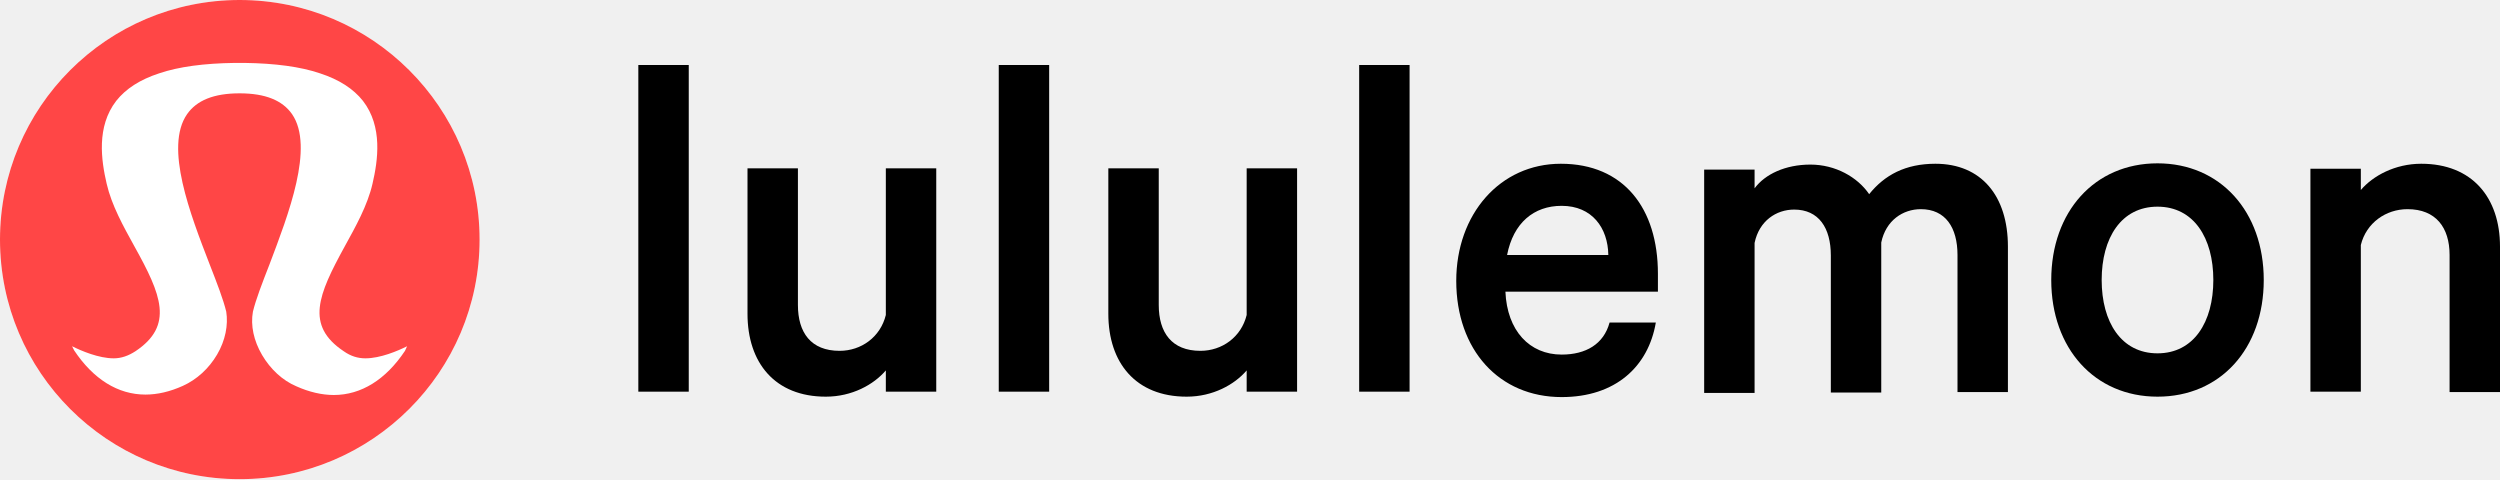
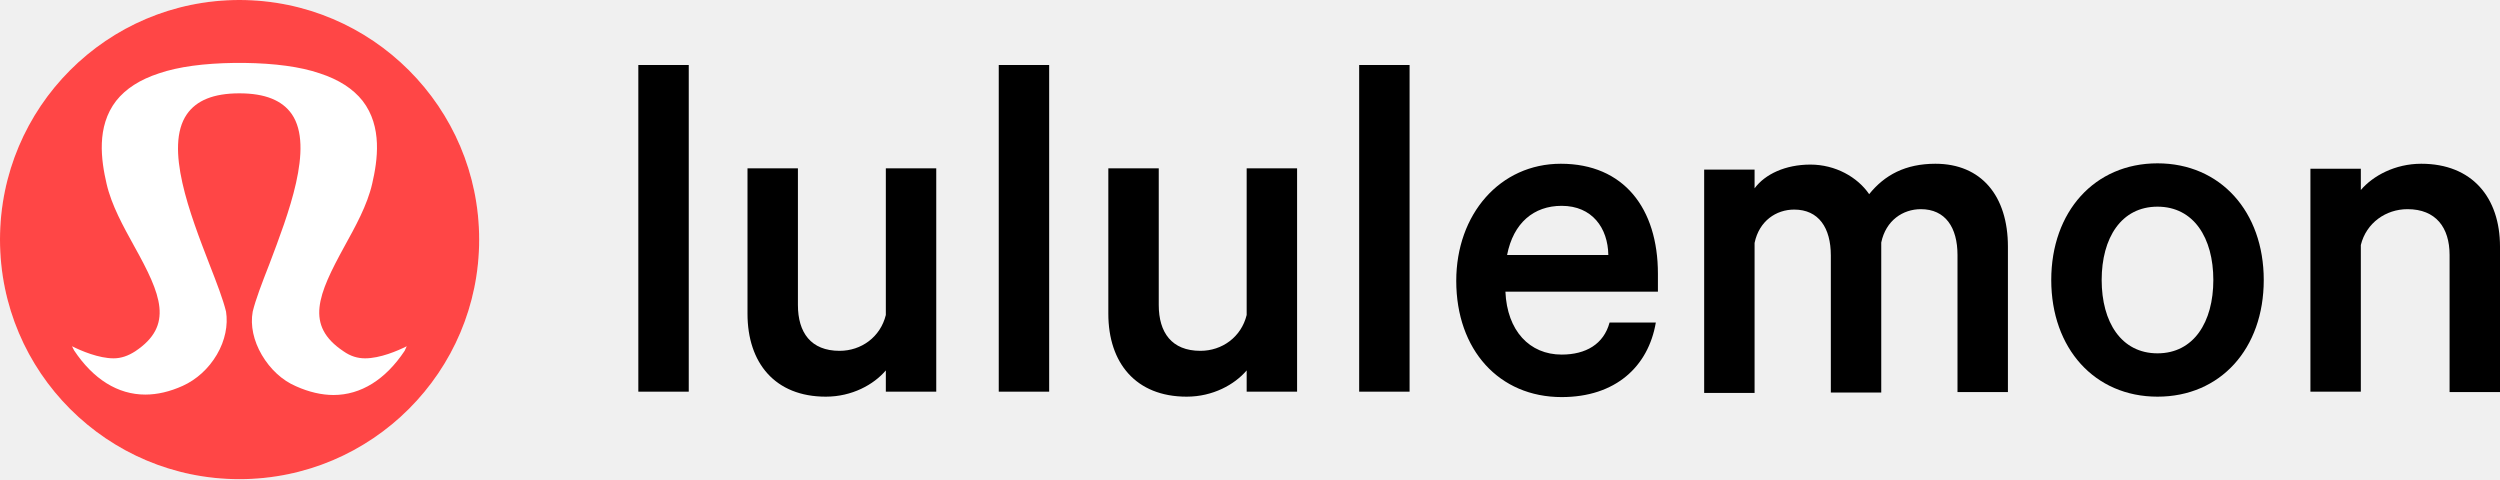
<svg xmlns="http://www.w3.org/2000/svg" width="600" height="115" viewBox="0 0 600 115" fill="none">
  <g clip-path="url(#clip0_44_29)">
-     <path d="M57.5 0C25.7 0 0 25.8 0 57.5C0 89.3 25.8 115 57.5 115C89.3 115 115.1 89.2 115.1 57.5C115.1 25.8 89.3 0 57.5 0Z" fill="white" />
-     <path d="M57.5 0C89.3 0 115.1 25.8 115.1 57.5C115.1 89.2 89.3 115 57.5 115C25.8 115 0 89.3 0 57.5C0 25.8 25.7 0 57.5 0ZM56.3 15.1C49 15.2 42.9 16 38.2 17.6C33.6 19.1 30.2 21.3 27.9 24.2C23.101 30.4 24.3 38.5 25.6 44.1C26.8 49.3 29.6 54.3 32.3 59.2C38.7 70.7 41.8 78.1 32.5 84.3C30.8 85.4 29.1 86 27.3 86C23.7 86 19.5 84.2 17.3 83.1L17.8 84.1C22.4 91 28.3 94.7 34.9 94.7C37.8 94.7 40.8 94 43.9 92.6C47.2 91.1 50.1 88.499 52.1 85.1C54.1 81.7 54.8 78 54.3 74.8C53.6 71.9 52.1 68 50.3 63.4C45.7 51.501 39.401 35.3 44.9 27.4C47.2 24.1 51.3 22.4 57.5 22.4C63.7 22.4 67.8 24.1 70.1 27.4C75.499 35.3 69.2 51.5 64.7 63.4C62.9 68 61.4 71.9 60.7 74.8C60.1 78.1 60.9 81.8 62.9 85.2C64.9 88.6 67.8 91.3 71.1 92.7C74.199 94.1 77.3 94.8 80.1 94.8C86.7 94.8 92.6 91.1 97.2 84.2L97.7 83.1C95.5 84.2 91.3 86 87.7 86C85.9 86 84.2 85.5 82.5 84.3C73.2 78.1 76.4 70.7 82.7 59.2C85.4 54.3 88.2 49.3 89.4 44.1C90.7 38.5 91.9 30.4 87.1 24.2C84.8 21.3 81.4 19.1 76.8 17.6C72.1 16 66 15.2 58.7 15.1H56.3Z" fill="#FF4646" />
+     <path d="M57.45 0C25.678 0 0 25.8 0 57.5C0 89.3 25.778 115 57.45 115C89.222 115 115 89.2 115 57.5C115 25.8 89.222 0 57.45 0Z" fill="white" />
+     <path d="M57.45 0C89.222 8.18402e-05 115 25.8 115 57.5C115 89.2 89.222 115 57.45 115C25.778 115 0 89.3 0 57.5C0 25.8 25.678 0 57.45 0ZM56.251 15.1C48.958 15.2 42.863 16 38.167 17.6C33.571 19.1 30.174 21.3 27.876 24.2C23.08 30.4 24.279 38.5 25.578 44.1C26.777 49.3 29.575 54.3 32.273 59.2C38.667 70.7 41.764 78.1 32.472 84.3C30.773 85.4 29.075 86 27.276 86C23.68 86 19.483 84.2 17.285 83.1L17.784 84.1C22.38 91 28.276 94.7 34.87 94.7C37.767 94.7 40.765 93.999 43.862 92.6C47.159 91.1 50.056 88.499 52.055 85.1C54.053 81.7 54.752 78 54.253 74.8C53.553 71.9 52.054 68 50.256 63.4C45.66 51.501 39.366 35.3 44.861 27.4C47.159 24.1 51.256 22.4 57.45 22.4C63.645 22.4 67.741 24.1 70.039 27.4C75.434 35.3 69.14 51.501 64.644 63.4C62.845 68 61.347 71.9 60.648 74.8C60.048 78.1 60.847 81.8 62.846 85.2C64.844 88.6 67.741 91.3 71.038 92.7C74.135 94.1 77.233 94.8 80.03 94.8C86.624 94.8 92.519 91.1 97.115 84.2L97.615 83.1C95.417 84.2 91.221 86 87.624 86C85.826 86 84.127 85.5 82.429 84.3C73.137 78.1 76.334 70.7 82.628 59.2C85.326 54.3 88.123 49.3 89.322 44.1C90.621 38.5 91.82 30.4 87.024 24.2C84.726 21.3 81.329 19.1 76.733 17.6C72.038 16 65.943 15.2 58.649 15.1H56.251Z" fill="#FF4646" />
    <path d="M165.3 15.6H153.2V94H165.3V15.6Z" fill="black" />
    <path d="M224.7 94H212.6V88.9C209.7 92.3 204.5 95.2 198.2 95.2C186 95.2 179.4 87.1 179.4 75.3V40.4H191.5V73.2C191.5 79.8 194.6 84.2 201.5 84.2C206.7 84.2 211.3 80.9 212.6 75.6V40.4H224.7V94Z" fill="black" />
    <path d="M251.8 15.6H239.7V94H251.8V15.6Z" fill="black" />
    <path d="M311.3 94H299.2V88.9C296.3 92.3 291.1 95.2 284.8 95.2C272.6 95.2 266 87.1 266 75.3V40.4H278.1V73.2C278.1 79.8 281.2 84.2 288.1 84.2C293.3 84.2 297.9 80.9 299.2 75.6V40.4H311.3V94Z" fill="black" />
    <path d="M338.3 15.6H326.2V94H338.3V15.6Z" fill="black" />
    <path d="M397.4 77.4C395.6 88 387.7 95.3 374.8 95.3C359.8 95.3 349.5 84 349.5 67.4C349.5 51.4 360 39.3 374.6 39.3C389.7 39.3 397.9 50 397.9 65.7V70H361.3C361.7 79.4 367.1 85.1 374.8 85.1C380.6 85.1 384.9 82.6 386.3 77.4H397.4ZM361.7 61.2H386C385.9 54.7 382.1 49.4 374.8 49.4C368.1 49.4 363.2 53.5 361.7 61.2Z" fill="black" />
    <path d="M464.5 39.3C475.5 39.3 481.9 47 481.9 59.2V94.1H469.8V61.2C469.8 54.6 466.9 50.2 461 50.2C456.7 50.2 452.6 52.9 451.5 58.2V94.2H439.4V61.3C439.4 54.7 436.5 50.3 430.6 50.3C426.3 50.3 422.2 53 421.1 58.3V94.3H409V40.7H421.1V45.2C423.6 41.8 428.5 39.5 434.5 39.5C440.5 39.5 445.8 42.5 448.6 46.6C452.3 42 457.3 39.3 464.5 39.3Z" fill="black" />
    <path d="M517.8 95.2C502.7 95.2 492.3 83.6 492.3 67.2C492.3 50.8 502.7 39.2 517.8 39.2C532.9 39.2 543.3 50.8 543.3 67.2C543.3 83.7 532.9 95.2 517.8 95.2ZM517.8 49.6C509.1 49.6 504.4 57.1 504.4 67.2C504.4 77.3 509.1 84.8 517.8 84.8C526.5 84.8 531.2 77.3 531.2 67.2C531.2 57.1 526.5 49.6 517.8 49.6Z" fill="black" />
    <path d="M554.5 40.5H566.6V45.6C569.5 42.2 574.8 39.3 581.1 39.3C593.3 39.3 600 47.4 600 59.2V94.1H587.9V61.2C587.9 54.6 584.6 50.2 577.8 50.2C572.6 50.2 567.9 53.5 566.6 58.8V94H554.5V40.5Z" fill="black" />
  </g>
  <defs>
    <clipPath id="clip0_44_29">
      <rect width="600" height="115" fill="white" />
    </clipPath>
  </defs>
</svg>
